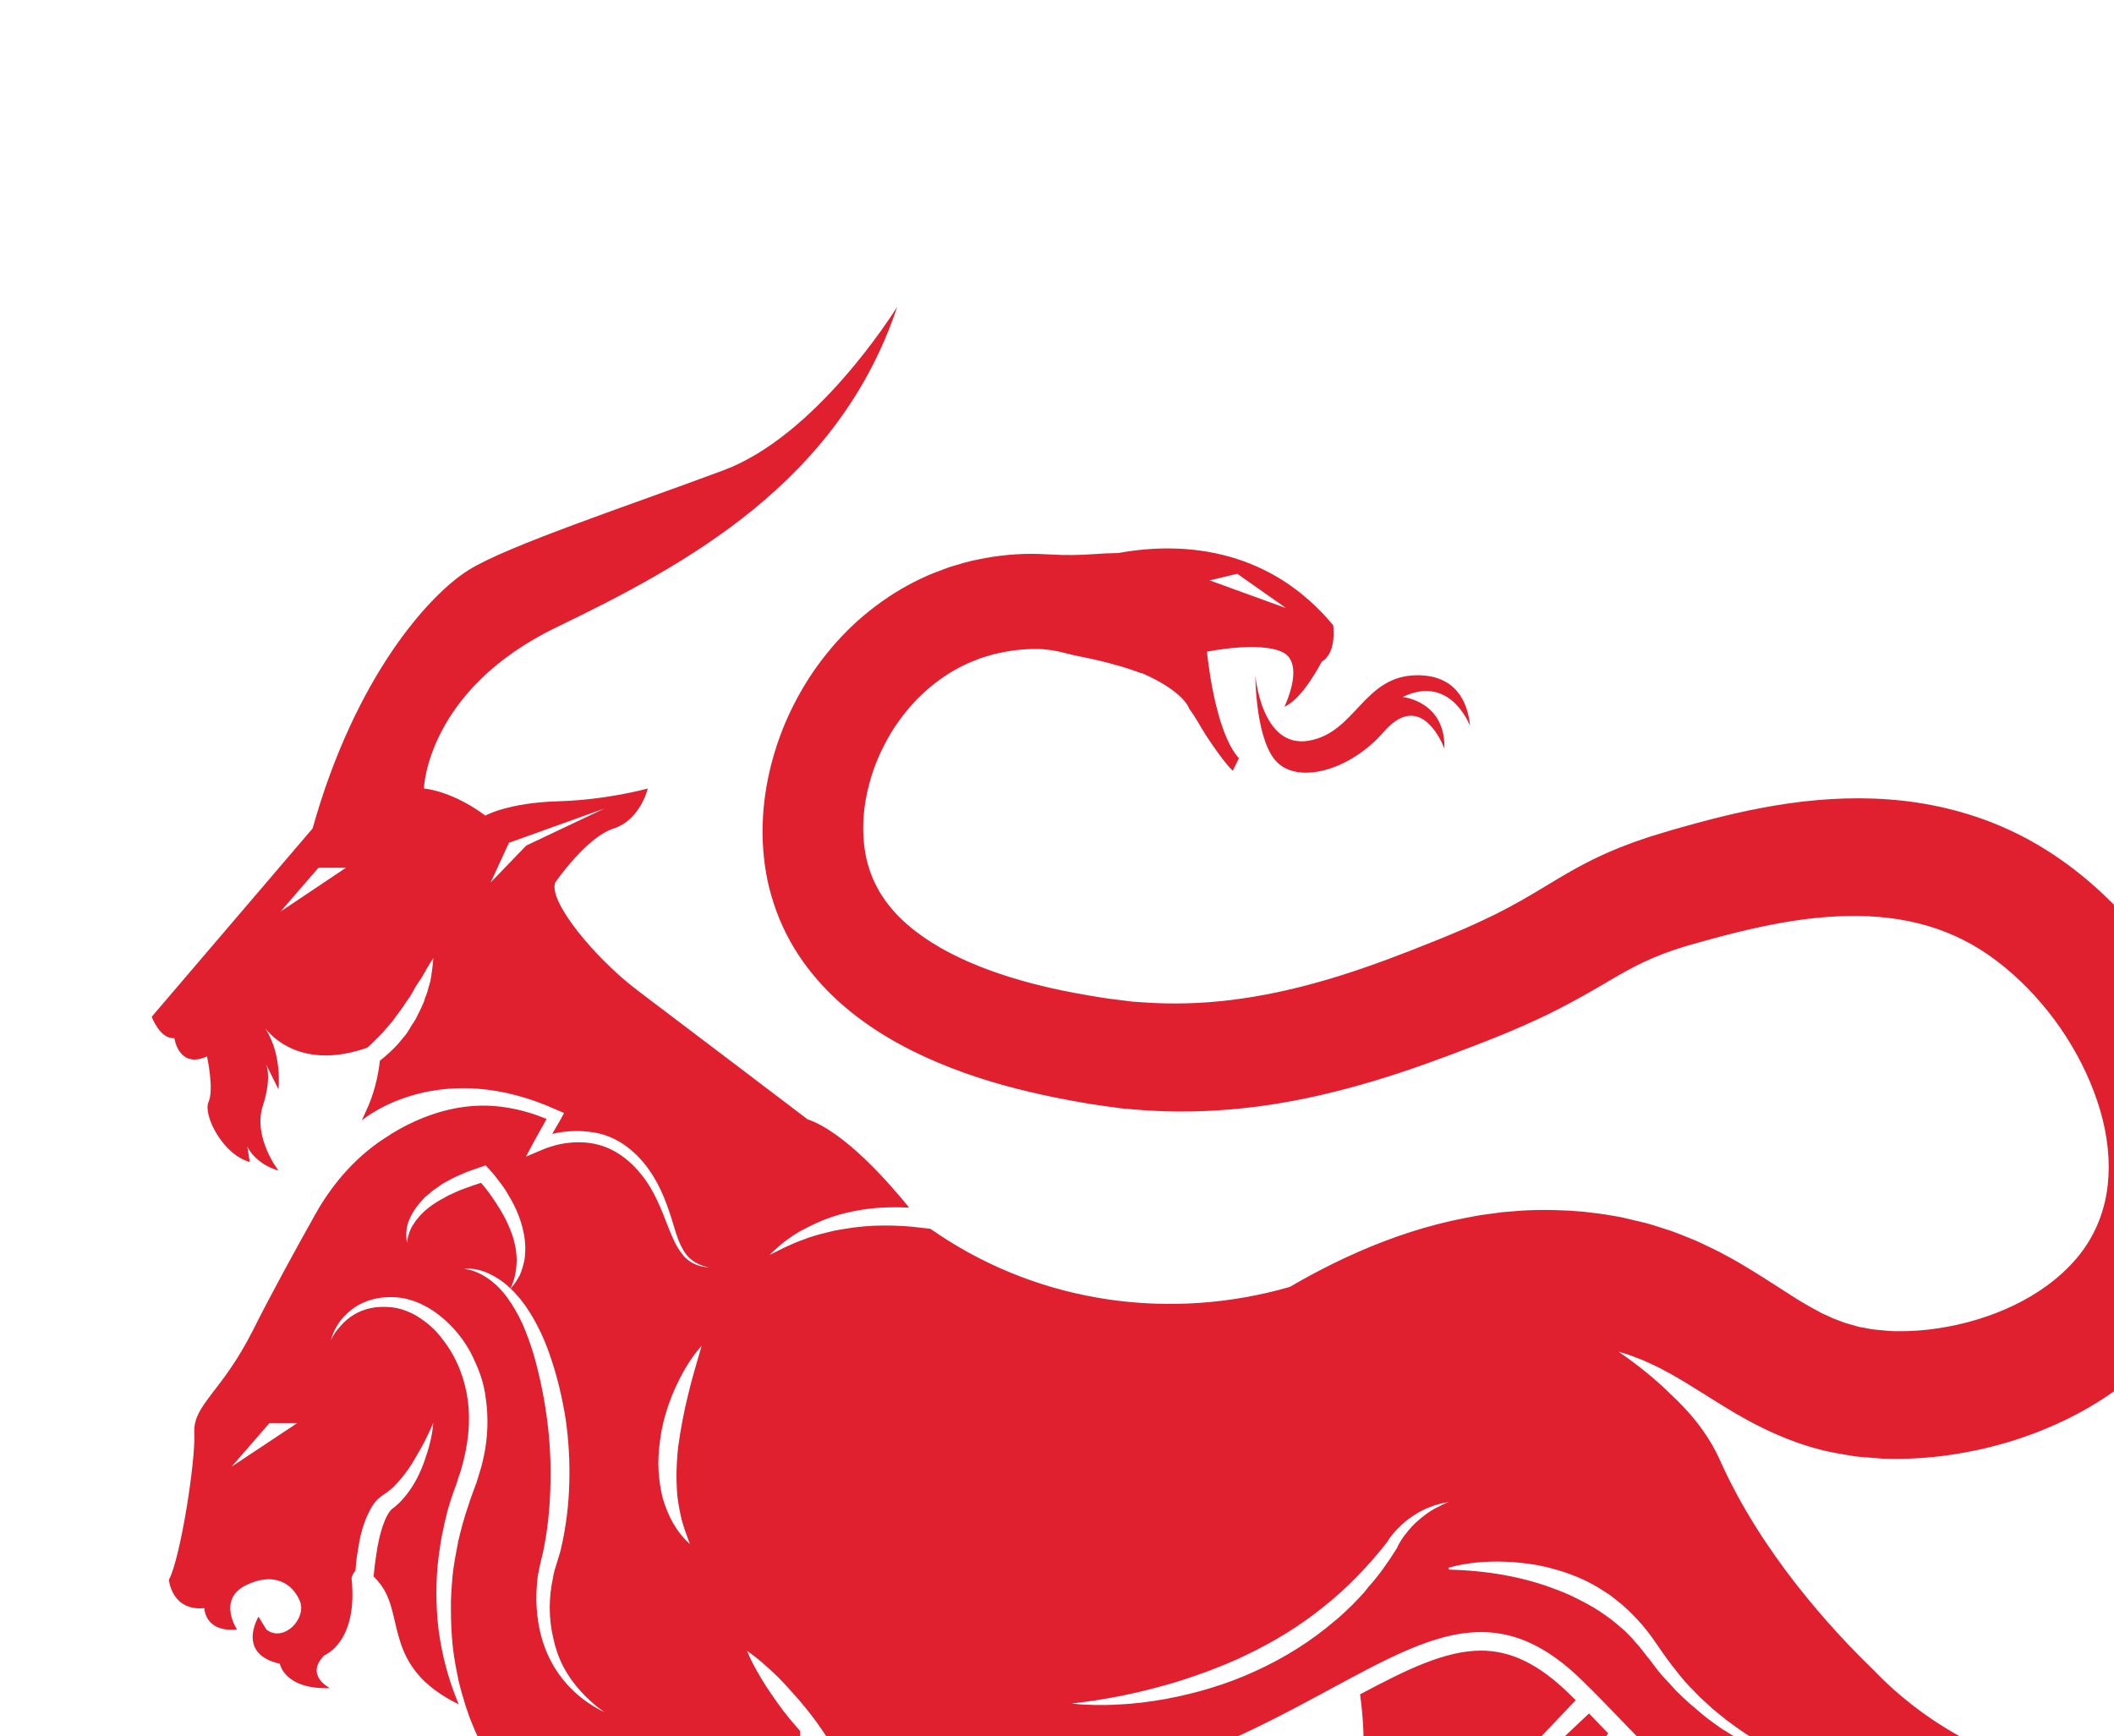
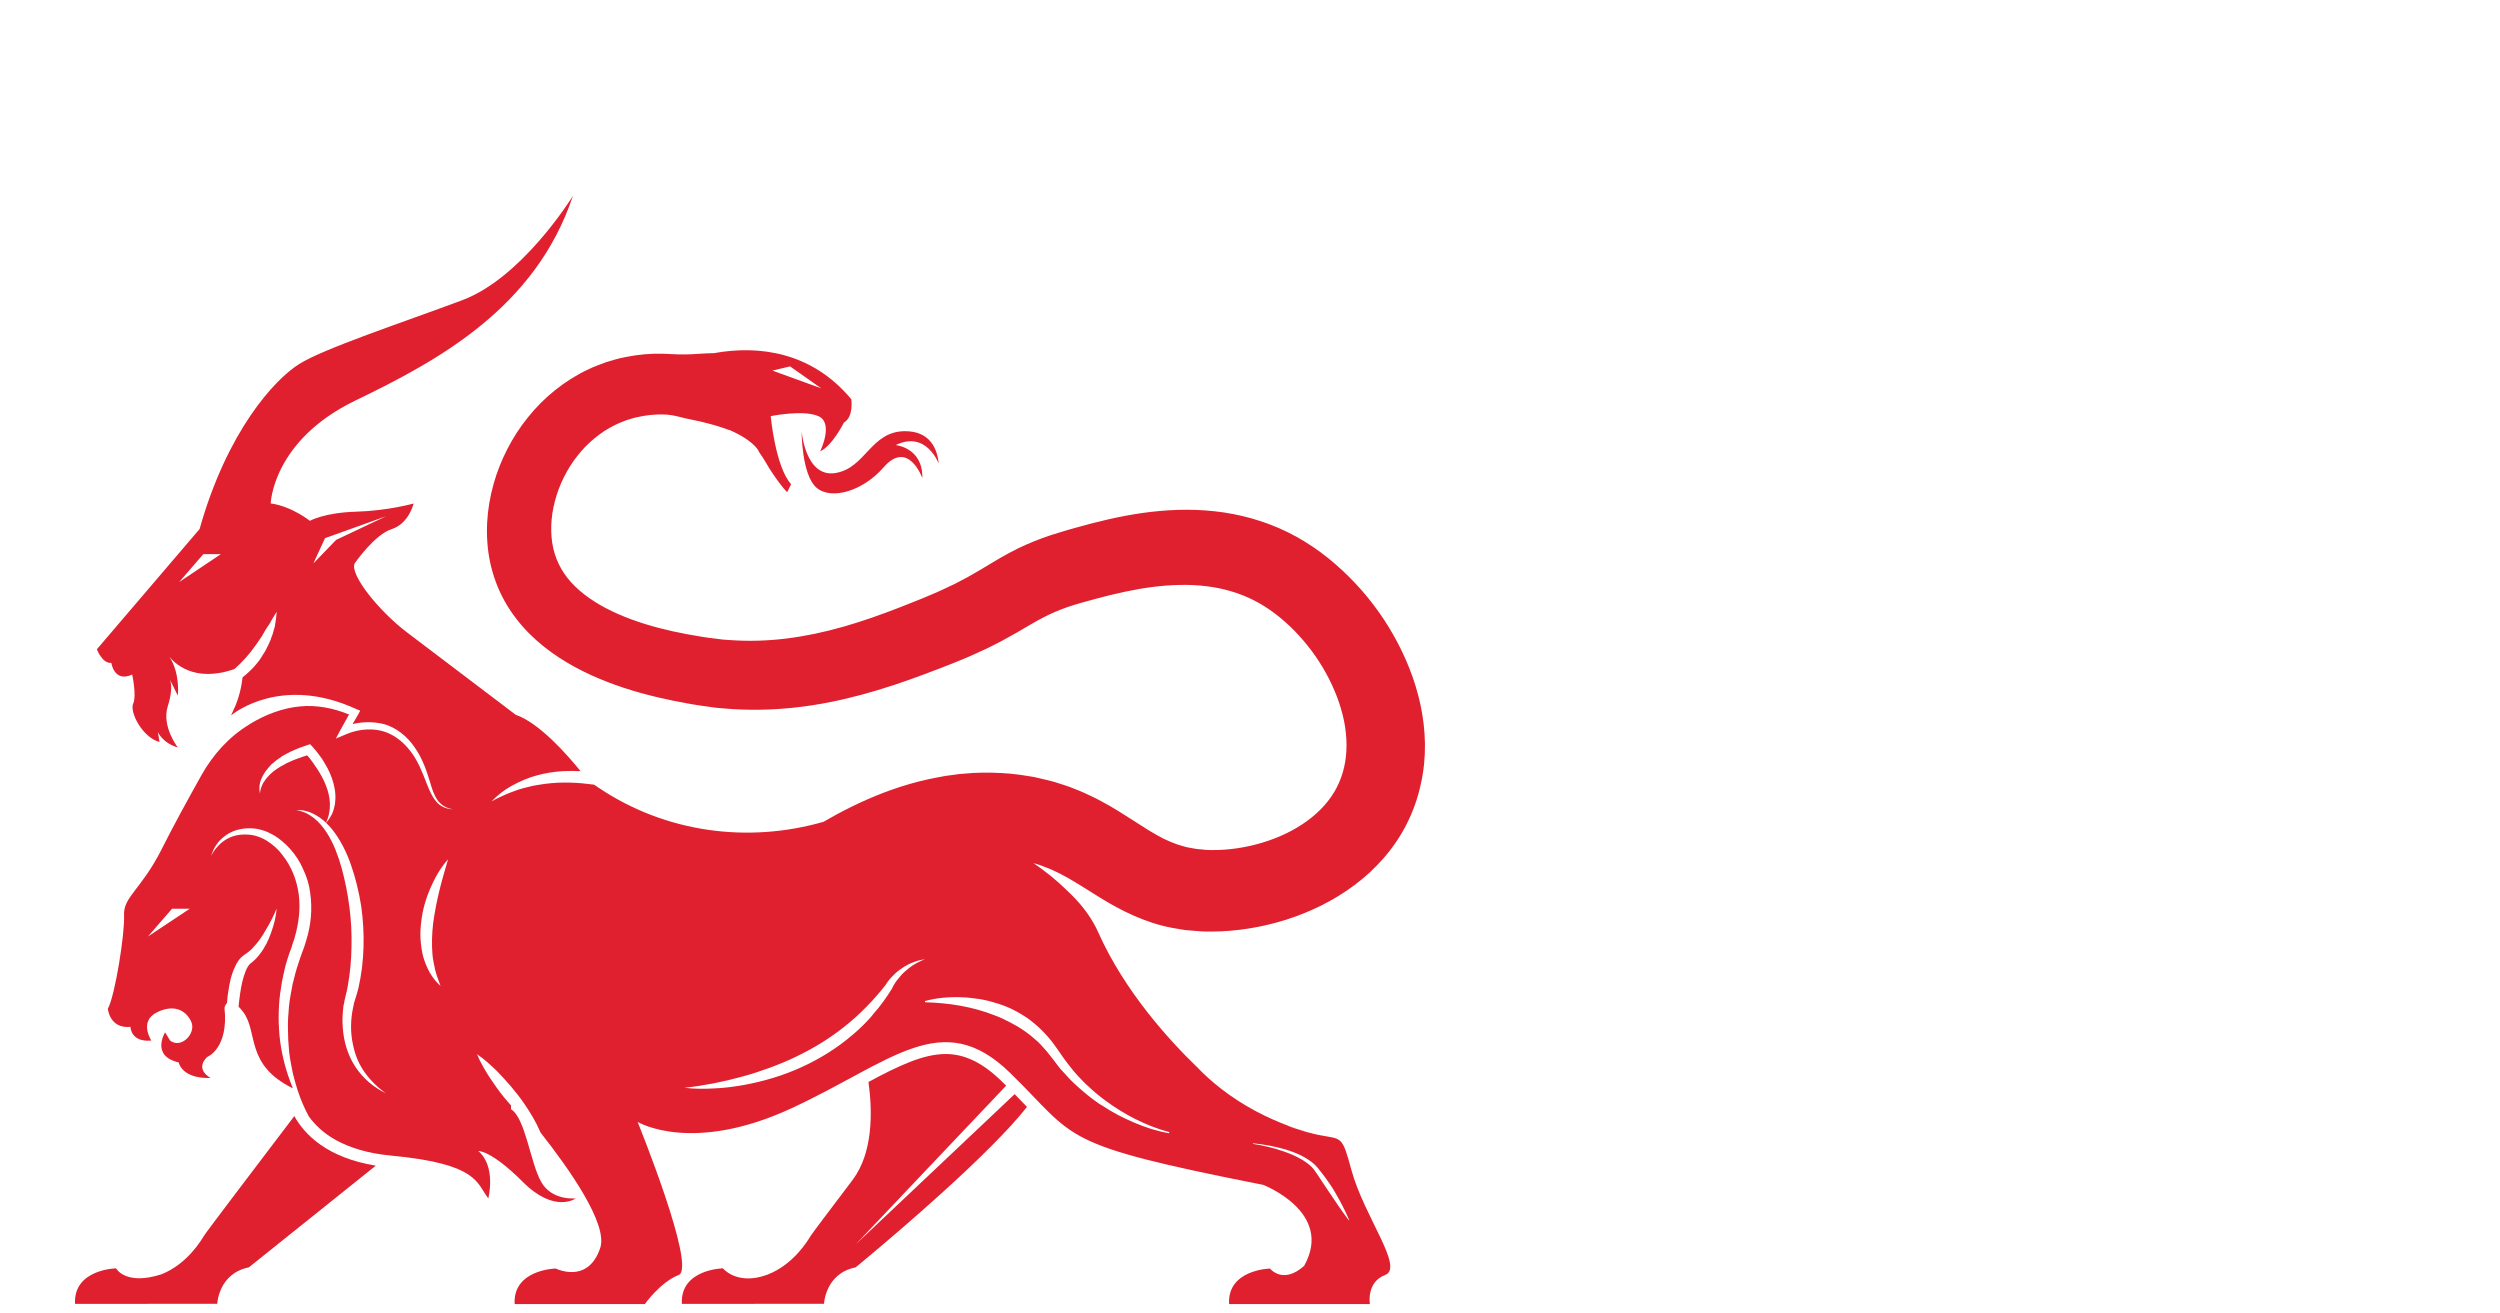
- <svg xmlns="http://www.w3.org/2000/svg" version="1.1" id="Isolation_Mode">
+ <svg xmlns="http://www.w3.org/2000/svg" version="1.1" id="Isolation_Mode" x="0px" y="0px" viewBox="0 0 1200 630" style="enable-background:new 0 0 1200 630;" xml:space="preserve">
  <style type="text/css">
	.st0{fill:#E01F2F;}
</style>
  <g>
    <path class="st0" d="M631.71,544.4c-2.42-0.54-7.34-1.83-13.64-4.16c0.33,0.12,0.65,0.26,0.97,0.39   C624.37,542.61,628.45,543.68,631.71,544.4z" />
    <path class="st0" d="M633.4,544.75L633.4,544.75c-0.53-0.11-1.11-0.23-1.69-0.35C632.8,544.65,633.4,544.75,633.4,544.75z" />
    <path class="st0" d="M141.27,535.72C123.48,559.12,99,591.36,97.89,593.2c-1.18,1.97-7.99,13.54-20.39,18.46   c-17.32,5.6-21.78-2.86-21.78-2.86s-20.56,0.4-19.7,17.05h34.95v-0.02h33.31c0,0,0.58-14.58,15.16-17.49l60.92-48.82   C156.9,555.69,146.15,544.52,141.27,535.72z" />
    <g>
      <path class="st0" d="M487.03,525.19l-76.29,72.09l72.21-76.16c-0.7-0.7-1.42-1.4-2.16-2.12c-9.15-8.9-17.68-13.07-26.83-13.07    c-10.91,0-22.71,5.71-37.09,13.4c2.02,14.66,2.11,33.84-7.43,46.78c-0.07,0.09-0.14,0.19-0.21,0.28    c-10.71,14.14-19.46,25.74-20.11,26.82c-1.19,1.98-8.11,13.75-20.72,18.61c-0.46,0.18-0.9,0.3-1.33,0.44    c-0.51,0.18-1.04,0.33-1.58,0.49c-0.7,0.19-1.4,0.37-2.07,0.49c-0.02,0-0.02,0-0.04,0c-11.13,2.07-16.38-4.44-16.38-4.44    s-20.56,0.4-19.7,17.05h34.95v-0.02h33.28c0,0,0.58-14.58,15.16-17.49c0,0,0,0,0.02-0.02c0.05-0.05,0.25-0.19,0.54-0.44l0.44-0.35    c6.99-5.78,49.59-41.09,73.3-66.94c3-3.27,5.69-6.39,7.96-9.27c-0.25-0.25-0.49-0.51-0.74-0.76    C490.59,528.89,488.89,527.1,487.03,525.19z" />
      <path class="st0" d="M384.77,207c0,0-0.02,20.99,7.18,27.11c7.2,6.15,22.41,1.46,32.15-9.76c11.84-13.64,18.61,5.09,18.61,5.09    c0.37-14.56-12.78-15.8-12.78-15.8c14.72-7.18,20.65,8.89,20.65,8.89c-0.67-7.2-4.21-15.58-16.17-15.56    c-16.51,0.04-18.79,17.6-33.3,20.07C386.6,229.51,384.77,207,384.77,207z" />
      <path class="st0" d="M681.85,338.39c-2.6-12.08-7.18-23.27-13-33.56c-5.83-10.29-13.01-19.69-21.41-28.04    c-8.38-8.34-18.05-15.77-29.27-21.3c-11.13-5.51-23.25-8.78-35.14-10.08c-11.92-1.3-23.62-0.74-34.79,0.84    c-11.15,1.6-21.88,4.23-31.96,7.08c-2.55,0.72-4.85,1.35-7.64,2.23c-1.35,0.42-2.67,0.79-4.04,1.26l-4.07,1.4    c-5.44,1.98-11.05,4.44-16.19,7.24c-1.32,0.68-2.53,1.39-3.76,2.09c-1.25,0.7-2.37,1.39-3.53,2.07l-6.46,3.88    c-4.11,2.46-8.08,4.64-12.19,6.71c-4.16,2.02-8.38,4-12.78,5.81l-3.28,1.37l-3.49,1.4l-6.92,2.74    c-9.15,3.56-18.16,6.76-27.22,9.32c-9.04,2.58-18.12,4.51-27.2,5.64c-9.08,1.12-18.14,1.4-27.13,0.74    c-1.12-0.09-2.25-0.14-3.37-0.23l-3.34-0.42l-3.35-0.42c-0.53-0.05-1.18-0.18-1.79-0.26l-1.81-0.28    c-4.78-0.77-9.4-1.62-13.96-2.63c-9.11-2.02-17.91-4.69-25.94-8.2c-8.03-3.51-15.24-7.92-20.67-13.21    c-5.46-5.3-8.94-11.31-10.55-18.25c-1.6-7.01-1.3-15.05,0.76-22.79c1-3.88,2.42-7.69,4.23-11.31c1.79-3.64,3.93-7.09,6.43-10.24    c2.48-3.18,5.25-6.08,8.31-8.57c3.04-2.51,6.32-4.69,9.82-6.39c1.72-0.91,3.58-1.51,5.36-2.28c1.86-0.53,3.69-1.23,5.62-1.56    c3.81-0.86,7.76-1.32,11.82-1.26c0.02,0,0.04,0,0.05,0c2.83,0.02,5.62,0.49,8.34,1.21c1.46,0.39,2.97,0.74,4.5,1.04    c3.93,0.77,7.39,1.58,10.47,2.44c0.23,0.09,0.46,0.18,0.68,0.26l0.04-0.07c3,0.84,5.62,1.72,7.87,2.58v-0.11    c0.86,0.37,1.69,0.76,2.46,1.12c0.02,0,0.02,0,0.04,0.02c10.78,5.22,12.05,9.69,12.05,9.69c0.04,0.09,0.09,0.12,0.12,0.21    c2.05,2.79,3.48,5.57,4.95,7.88c5.87,8.99,8.34,11.03,8.34,11.03l1.86-3.83c-7.55-8.34-9.78-32.65-9.78-32.65    s15.95-3.3,23.13,0.12c6.95,3.35,0.95,16.12,0.6,16.74c5.65-2.35,11.43-13.79,11.43-13.79c4.74-2.69,3.53-11.17,3.53-11.17    c-18.95-22.83-44.53-26.03-65.87-22.14c-2.48,0.04-4.92,0.14-7.34,0.33c-4.5,0.33-9.01,0.4-13.5,0.11    c-1.18-0.07-2.35-0.12-3.53-0.16c-6.09-0.18-12.29,0.39-18.37,1.65c-3.07,0.54-6.04,1.51-9.04,2.39    c-2.92,1.11-5.88,2.12-8.68,3.51c-5.65,2.65-10.94,6.02-15.77,9.87c-4.85,3.85-9.2,8.24-13.03,13c-3.86,4.74-7.18,9.89-9.96,15.3    c-2.79,5.41-5.04,11.1-6.67,17c-3.28,11.78-4.27,24.53-1.62,37.37c1.39,6.41,3.69,12.78,6.92,18.56    c3.21,5.8,7.27,11.01,11.73,15.51c4.48,4.51,9.34,8.34,14.36,11.63c5.02,3.28,10.2,6.06,15.44,8.45    c10.47,4.78,21.13,8.1,31.77,10.62c5.3,1.26,10.64,2.32,15.86,3.23l1.93,0.33c0.65,0.11,1.23,0.23,1.97,0.32l4.18,0.6l4.2,0.58    c1.4,0.14,2.81,0.25,4.21,0.37c11.22,0.97,22.5,0.76,33.56-0.44c22.14-2.37,43.22-8.82,62.78-16.17l7.25-2.76l3.58-1.39l3.74-1.49    c4.99-1.97,9.99-4.21,14.96-6.55c4.95-2.41,9.9-5.06,14.54-7.74c4.65-2.69,8.78-5.22,12.57-7.16c3.79-1.98,7.52-3.55,11.61-4.99    l3.13-1.02c1.04-0.35,2.16-0.63,3.23-0.95c2.05-0.61,4.65-1.3,6.97-1.93c9.45-2.55,18.49-4.58,27.41-5.74    c8.9-1.12,17.61-1.39,25.83-0.39c8.22,1,15.93,3.25,22.93,6.81c6.94,3.51,13.54,8.6,19.44,14.61    c5.88,6.01,11.06,12.92,15.12,20.32c4.07,7.38,7.09,15.21,8.68,22.99c1.55,7.76,1.6,15.38,0.02,22.23    c-1.6,6.85-4.71,12.98-9.52,18.32c-4.74,5.36-11.08,9.92-18.28,13.4c-7.2,3.48-15.26,5.9-23.39,7.11    c-4.06,0.61-8.15,0.91-12.12,0.88c-1,0.02-1.97-0.05-2.95-0.09l-2.81-0.28c-1.91-0.07-3.65-0.51-5.44-0.81    c-0.91-0.11-1.74-0.4-2.6-0.65c-0.86-0.26-1.72-0.44-2.58-0.74c-1.69-0.68-3.39-1.18-5.11-2.05l-1.3-0.58l-0.65-0.3l-0.67-0.37    l-2.67-1.44c-0.9-0.49-1.86-1.11-2.79-1.63l-1.4-0.84l-1.49-0.95c-3.86-2.42-8.29-5.37-13.01-8.25l-3.65-2.18    c-1.21-0.72-2.56-1.42-3.85-2.12c-2.55-1.44-5.36-2.72-8.1-4.02c-0.68-0.33-1.39-0.63-2.11-0.91l-2.14-0.86    c-1.44-0.56-2.86-1.18-4.32-1.67l-4.43-1.42c-1.48-0.47-2.95-0.95-4.46-1.26l-4.48-1.07c-0.76-0.18-1.49-0.35-2.25-0.51    l-2.27-0.39c-3-0.56-6.04-0.9-9.06-1.25c-6.08-0.54-12.15-0.67-18.18-0.37c-1.49,0.09-2.99,0.25-4.48,0.35l-2.25,0.19l-2.21,0.3    l-4.43,0.6l-4.36,0.81c-11.61,2.21-22.62,5.88-32.96,10.41c-5.18,2.25-10.19,4.76-15.08,7.39c-2,1.12-4.02,2.23-6.01,3.39    c-36.46,10.5-75.81,5.09-107.56-16.07c-0.84-0.56-1.72-1.16-2.6-1.76c-1.09-0.09-2.04-0.25-3.14-0.35    c-3.74-0.49-7.38-0.65-11.06-0.65c-4.23,0-8.38,0.4-12.42,1.09l-2.9,0.51l-2.99,0.74c-0.95,0.19-1.84,0.49-2.84,0.76    c-0.95,0.35-1.93,0.54-2.79,0.95c-3.85,1.3-7.48,3.09-11.12,4.99c2.9-2.95,6.18-5.55,9.87-7.57c3.74-2,7.64-3.76,11.71-4.85    c4.11-1.14,8.39-1.84,12.57-2.09c2.9-0.16,5.69-0.16,8.62,0c-6.22-7.73-19.79-23.18-31.14-27.08c0,0-39.74-30.17-52.4-39.72    c-12.71-9.68-27.17-27.13-24.94-32.86c0,0,9.57-13.96,17.89-16.54c8.27-2.7,10.47-12.28,10.47-12.28s-12.28,3.49-27.57,3.93    s-22.23,4.39-22.23,4.39s-8.78-7.04-18.81-8.34c0,0,0.84-30.15,40.64-49.4c39.78-19.18,86.49-44.5,104.42-98.2    c-1.49,2.35-24.97,39.6-53.28,50.1c-29.26,10.92-66.43,23.18-78.2,30.64c-11.85,7.43-34.56,32.35-47.7,79.13l-49.31,57.72    c0,0,2.58,6.97,6.94,6.53c0,0,1.3,9.57,10.01,5.62c0,0,2.23,10.08,0.46,14.01c-1.76,3.95,4.43,16.16,12.66,18.35l-0.79-4.79    c0,0,2.16,5.23,9.57,7.43c0,0-7.83-10.06-4.85-19.69c2.56-7.92,1.53-11.77,1.05-12.91l3.79,7.67c0,0,1.28-10.47-4.04-18.68    c1.93,2.49,11.36,12.92,31.26,5.94c1.79-1.62,3.49-3.28,5.04-4.99l2.18-2.53c0.76-0.81,1.32-1.76,2-2.65    c1.39-1.7,2.49-3.58,3.83-5.43c0.6-0.95,1.16-1.93,1.7-2.95c0.6-0.95,1.19-1.93,1.9-2.88c1.11-2,2.25-3.99,3.6-6.04    c-0.16,2.39-0.49,4.74-0.9,7.08c-0.39,1.19-0.65,2.35-0.98,3.49l-0.65,1.69c-0.21,0.61-0.3,1.16-0.6,1.7    c-0.49,1.09-0.98,2.23-1.55,3.28c-0.49,1.14-1.09,2.12-1.84,3.2c-0.6,0.98-1.23,2.09-1.93,3.04l-2.35,2.83    c-1.69,1.84-3.58,3.6-5.57,5.15c-0.46,4.23-1.7,10.22-4.39,15.73c-0.39,0.91-0.79,1.76-1.14,2.55c1.19-1,24.15-19.55,60.08-3.06    l1.9,0.79l-0.98,1.84l-2.65,4.58c4.79-1.14,9.68-1.19,14.47-0.11c6.41,1.55,11.77,6.09,15.3,11.27c3.69,5.2,5.74,11.22,7.48,17    c0.84,2.9,1.79,5.83,3.42,8.24c1.65,2.44,4.39,4.04,7.48,4.5c-3.09-0.05-6.23-1.35-8.18-3.9c-2.05-2.49-3.2-5.43-4.34-8.24    c-2.2-5.72-4.39-11.41-8.1-16.03c-3.58-4.6-8.38-8.24-13.91-9.54c-5.53-1.3-11.66-0.49-16.74,1.7l-4.95,2.09l2.55-4.74l3.79-6.83    c-7.43-3.04-15.4-4.64-23.32-3.9c-8.62,0.76-16.95,3.99-24.43,8.57c-0.05,0.05-0.11,0.09-0.16,0.16    c-9.71,5.83-17.4,14.45-22.93,24.32c-6.08,10.82-13.91,25.13-19.14,35.6c-9.68,19.19-18.35,22.74-18,31.45    c0.46,8.73-4.34,38.88-7.78,45.03c0,0,0.79,9.68,10.87,8.71c0,0,0,7.48,10.01,6.57c0,0-6.13-9.17,2.69-13.56    c8.78-4.34,14.4-0.39,16.56,4.79c2.2,5.27-4.79,12.85-10.22,8.82l-2.44-3.99c0,0-6.97,11.36,6.53,14.42c0,0,1.35,7.92,15.35,7.48    c0,0-7.87-3.93-1.69-10.08c0,0,10.41-3.93,8.32-23.62c0,0,0.25-1.4,1.19-2.25c0.14-1.88,0.32-3.78,0.65-5.62    c0.6-3.99,1.33-7.88,3.23-11.82c0.86-1.93,2.05-3.99,4.25-5.57l0.65-0.46l0.54-0.35c0.3-0.25,0.65-0.46,1.04-0.79    c0.56-0.49,1.35-1.05,1.84-1.69c2.49-2.55,4.69-5.58,6.48-8.87c1.98-3.2,3.69-6.69,5.18-10.19c-0.3,3.9-1.28,7.64-2.6,11.38    c-1.28,3.74-3.04,7.38-5.62,10.66c-0.65,0.84-1.35,1.63-2.11,2.39c-0.39,0.39-0.79,0.68-1.23,1.11l-0.6,0.49l-0.35,0.25    l-0.19,0.16c-0.81,0.74-1.62,2.12-2.25,3.74c-1.25,3.14-2.05,6.78-2.55,10.41c-0.35,2.2-0.6,4.34-0.79,6.48    c0.76,0.7,1.49,1.6,2.35,2.74c7.13,9.78,0.79,25.18,23.72,36.46c-0.84-2.09-1.69-4.28-2.42-6.48c-2.3-7.08-3.85-14.56-4.23-22.02    c-0.26-3.79-0.21-7.57,0-11.38c0.19-3.74,0.79-7.48,1.39-11.22c0.44-1.84,0.74-3.74,1.19-5.53l0.68-2.79l0.81-2.69    c0.54-1.79,1.19-3.6,1.88-5.37l0.79-2.55c0.37-0.79,0.56-1.6,0.81-2.49c1.93-6.73,2.83-13.77,1.9-20.63    c-0.9-6.78-3.49-13.4-7.78-18.79c-0.98-1.35-2.14-2.65-3.42-3.79c-1.25-1.14-2.65-2.16-4.09-3.09c-1.46-0.9-2.99-1.6-4.64-2.14    c-1.55-0.51-3.2-0.79-4.9-0.84c-3.55-0.16-6.94,0.49-10.03,2.35c-1.49,0.9-2.9,2.04-4.04,3.39c-1.25,1.3-2.35,2.84-3.06,4.48    c0.91-3.53,3.06-6.88,6.2-9.27c2.93-2.42,6.92-3.74,10.85-3.93c1.95-0.09,3.93,0,5.9,0.46c1.93,0.46,3.88,1.11,5.62,2.09    c1.76,0.84,3.44,2,4.93,3.2c1.55,1.23,2.99,2.6,4.28,4.04c2.65,2.95,4.83,6.29,6.34,9.87c1.69,3.58,2.9,7.38,3.34,11.26    c1.14,7.78,0.39,15.66-1.95,23.04c-0.25,0.9-0.54,1.83-0.84,2.74l-0.98,2.65c-0.61,1.7-1.25,3.39-1.76,5.09    c-1.16,3.39-2.09,6.88-2.9,10.38c-0.65,3.49-1.39,7.02-1.74,10.62c-0.3,3.53-0.6,7.18-0.49,10.76c0,3.6,0.19,7.18,0.54,10.76    c0.39,3.6,1.09,7.13,1.83,10.71c0.65,2.79,1.51,5.57,2.35,8.32c0,0.05,0.05,0.05,0.05,0.05s0,0.05,0.05,0.16    c1.33,4.13,3.09,8.11,5.13,11.98c2.79,3.88,6.94,8.08,13.26,11.56c6.34,3.42,14.82,6.27,26.18,7.32    c41.97,3.93,41.06,13.12,46.77,20.55c0,0,3.93-15.26-4.79-22.74c0,0,6.08-0.46,21.39,14.86c15.3,15.31,25.41,7.88,25.41,7.88    s-11.45,1.3-16.6-7.88c-5.27-9.17-7.52-30.56-14.51-34.93v-1.79c-1.09-1.25-2.2-2.55-3.35-3.9c-2.55-3.14-4.83-6.43-7.13-9.87    c-2.12-3.39-4.23-6.92-5.83-10.85c3.49,2.39,6.53,5.2,9.48,8.01c2.35,2.41,4.53,4.85,6.73,7.38c2.2,2.6,4.28,5.23,6.23,8.04    c3.14,4.53,5.9,9.11,8.13,14.36h0.05c13.72,17.44,32.15,43.62,28.57,55.07c-1.55,4.74-3.79,7.64-6.18,9.38    c-6.78,4.88-15.26,0.65-15.26,0.65s-20.58,0.44-19.69,17.05h62.5c0,0,7.43-10.52,16.26-13.96c8.62-3.51-19.37-72.54-19.74-73.48    c0.67,0.39,26.39,15.45,73.86-6.53c48.12-22.28,72.19-48.89,104.89-17.03c32.75,31.91,21.83,34.09,121.54,53.79    c0,0,34.1,13.12,19.65,38.88c0,0,0.11,0.44,0,1.09v-1.09c-10.22,9.15-16.4,1.3-16.4,1.3s-20.55,0.44-19.63,17.05h67.59    c0,0-1.84-10.52,7.32-13.96c9.24-3.53-10.06-27.97-16.16-50.29c-4.58-16.89-4.53-14.75-15.35-16.86c0,0-0.02,0-0.04-0.02    c-0.02,0-0.04-0.02-0.07-0.04c-0.05,0-0.16,0-0.25-0.05h-0.25c-0.25-0.05-0.6-0.16-1.09-0.25h-0.05c-0.21-0.05-0.4-0.09-0.61-0.16    c-0.11-0.02-0.19-0.05-0.3-0.07s-0.23-0.05-0.35-0.07c-0.05,0-0.11,0-0.19-0.05c-0.11,0-0.21-0.05-0.25-0.05    c-0.05-0.04-0.09-0.04-0.16-0.05c-0.02,0-0.04-0.02-0.05-0.02s-0.04-0.02-0.04-0.02c-0.04-0.02-0.04-0.02-0.07-0.04    c-0.05,0-0.09-0.05-0.19-0.05h-0.11c-0.09-0.05-0.19-0.05-0.3-0.05c-0.7-0.21-1.55-0.4-2.41-0.65c-0.09,0-0.16-0.05-0.25-0.05    c-0.11,0-0.16-0.05-0.25-0.09c-0.26-0.09-0.53-0.18-0.81-0.26c-0.19-0.05-0.39-0.11-0.56-0.18c-0.18-0.07-0.37-0.11-0.54-0.18    c-0.18-0.05-0.37-0.11-0.54-0.18c-0.3-0.11-0.6-0.19-0.91-0.26c-1.14-0.4-2.46-0.79-3.74-1.3c-0.16-0.11-0.33-0.16-0.49-0.25    c0-0.02-0.02-0.02-0.02-0.02h-0.02c-0.11-0.04-0.18-0.05-0.23-0.09c-0.04-0.02-0.07-0.04-0.11-0.05c0,0,0,0-0.02-0.02    s-0.05-0.04-0.09-0.05c-8.9-3.34-20.58-8.85-31.89-17.65c0,0-0.04-0.04-0.11-0.09c-3.9-3.04-7.76-6.44-11.43-10.29    c-0.04-0.04-0.07-0.07-0.11-0.11c-13.26-12.8-34.72-36.3-47.31-64.59c-0.35-0.79-0.74-1.58-1.12-2.35c0-0.02-0.02-0.02-0.02-0.02    c-3.25-6.37-7.92-12.15-13.49-17.37c-0.3-0.28-0.6-0.56-0.9-0.83c0.02,0,0.04,0.02,0.05,0.02c-4.79-4.69-10.1-8.9-15.61-12.66    l2.81,0.84c0.93,0.3,1.84,0.7,2.77,1.05l1.39,0.53c0.46,0.16,0.93,0.35,1.39,0.58c1.83,0.88,3.67,1.63,5.53,2.69    c0.93,0.51,1.84,0.95,2.81,1.51l2.88,1.69c0.95,0.53,2,1.21,2.99,1.83l3.09,1.91l3.21,2.02l3.44,2.12    c9.15,5.71,21.35,11.94,34.28,14.31l4.81,0.83c1.62,0.32,3.18,0.35,4.78,0.51l4.76,0.37c1.56,0.04,3.13,0.11,4.65,0.07    c6.16-0.02,12.2-0.56,18.16-1.53c11.87-1.93,23.43-5.51,34.4-10.98c5.5-2.72,10.82-5.97,15.89-9.75    c5.08-3.76,9.85-8.15,14.14-13.1c4.3-4.93,8.08-10.5,11.08-16.47c3-5.99,5.25-12.35,6.64-18.83    C684.92,363.52,684.41,350.44,681.85,338.39z M379.22,175.86l15,10.55l-23.46-8.52L379.22,175.86z M85.99,279.4l11.61-13.42h8.43    L85.99,279.4z M150.4,270.47l5.6-12.15l29.31-10.52l-23.99,11.36L150.4,270.47z M70.99,449.54l11.61-13.36h8.52L70.99,449.54z     M170.54,512c-3.69-5.58-5.64-12.36-6.04-19.11c-0.25-3.34-0.05-6.73,0.35-10.06c0.25-0.86,0.35-1.7,0.54-2.6    c0.19-1.05,0.4-1.6,0.56-2.44c0.44-1.49,0.68-2.99,0.98-4.53c1.14-6.18,1.69-12.52,1.79-18.81c0.32-12.61-1.39-25.32-4.64-37.48    c-0.84-3.09-1.84-6.04-2.99-8.92c-1.14-2.95-2.6-5.74-4.23-8.32c-1.7-2.65-3.69-5.08-6.13-7.02c-1.25-0.95-2.53-1.81-3.99-2.49    c-1.44-0.65-2.95-1.16-4.53-1.25c3.2-0.46,6.59,0.65,9.48,2.35c1.74,0.98,3.39,2.23,4.79,3.6c0.65-1.46,1.19-2.9,1.44-4.41    c0.35-1.53,0.44-3.09,0.44-4.64c-0.09-3.04-0.79-6.04-1.93-8.87c-1.09-2.84-2.6-5.58-4.34-8.18c-1.4-2.18-2.95-4.34-4.65-6.27    l-2.48,0.81c-1.25,0.46-2.55,0.95-3.83,1.39c-1.26,0.54-2.46,1.09-3.69,1.65l-1.7,0.98c-0.6,0.3-1.19,0.6-1.79,1    c-2.25,1.39-4.28,3.04-5.94,5.09c-0.51,0.54-0.84,1.09-1.16,1.63c-0.25,0.3-0.46,0.6-0.6,0.9c-0.09,0.3-0.35,0.6-0.44,0.91    c-0.54,1.23-0.9,2.53-1.05,3.99c-0.3-1.4-0.3-2.9-0.11-4.36c0.11-0.68,0.35-1.44,0.54-2.12c0.35-0.65,0.6-1.46,0.95-2.05    c0.74-1.39,1.55-2.53,2.6-3.74l1.44-1.63c0.61-0.49,1.16-0.95,1.76-1.46c0.54-0.54,1.19-0.93,1.74-1.33l1.84-1.3    c1.25-0.65,2.55-1.46,3.83-2.05c1.39-0.6,2.69-1.25,4.04-1.76l4.09-1.44l1.35-0.46l1,1.04c1.28,1.35,2.25,2.65,3.28,3.99    c1.05,1.35,2,2.74,2.79,4.2c1.79,2.88,3.2,6.02,4.13,9.41c0.4,1.6,0.79,3.28,0.9,5.04c0.16,1.74,0.05,3.49-0.16,5.18    c-0.35,1.69-0.79,3.34-1.49,4.88c-0.81,1.46-1.7,2.84-2.76,4c0.98,0.95,1.84,1.9,2.76,2.97c2.12,2.6,3.88,5.44,5.43,8.43    c1.55,2.95,2.84,6.09,3.88,9.17c2.2,6.29,3.69,12.71,4.76,19.25c0.95,6.53,1.33,13.15,1.14,19.79    c-0.16,6.62-0.98,13.29-2.46,19.79c-0.35,1.6-0.9,3.2-1.39,4.83c-0.19,0.76-0.54,1.69-0.68,2.2c-0.19,0.68-0.35,1.49-0.46,2.2    c-0.65,2.99-1,6.11-1,9.22c0,3.09,0.35,6.18,1.05,9.18c0.65,3.09,1.63,5.99,3.09,8.82c1.44,2.74,3.28,5.34,5.43,7.67    c2.11,2.34,4.53,4.5,7.18,6.32C179.46,522.03,174.23,517.67,170.54,512z M207.58,458.21c0.25,2.49,0.76,4.97,1.35,7.57    c0.65,2.48,1.6,4.93,2.53,7.48c-2.04-1.79-3.79-4.04-5.18-6.43c-1.35-2.44-2.41-5.02-3.2-7.81c-0.68-2.69-1.04-5.5-1.23-8.29    c-0.16-2.83,0-5.62,0.35-8.36c0.6-5.6,2.2-10.98,4.34-16c2.2-4.99,4.83-9.78,8.53-13.91c-1.49,5.18-3.04,10.26-4.25,15.4    c-1.23,5.04-2.18,10.12-2.9,15.21C207.32,448.1,207.18,453.17,207.58,458.21z M601.46,548.79c5.23,0.49,10.36,1.46,15.44,2.9    c2.49,0.76,4.99,1.65,7.34,2.79c2.39,1.19,4.69,2.6,6.73,4.43l1.46,1.55c0.39,0.49,0.74,0.98,1.19,1.49    c0.79,1.05,1.65,2.11,2.46,3.2c1.49,2.09,3.04,4.23,4.37,6.5c2.65,4.48,5.08,9.11,7.18,14l-0.19,0.11    c-3.2-4.2-6.09-8.53-8.97-12.82l-4.36-6.48c-0.65-1.09-1.39-2.14-2.12-3.25c-0.4-0.49-0.81-1.04-1.11-1.6l-1.14-1.35    c-1.84-1.74-3.9-3.23-6.13-4.37c-2.3-1.25-4.64-2.23-7.13-3.09c-4.83-1.74-9.87-2.93-15.07-3.74L601.46,548.79z M438.98,462.85    c-1.6,0.95-3.04,2.09-4.39,3.28c-1.35,1.14-2.6,2.55-3.69,3.99c-0.6,0.65-1.05,1.39-1.55,2.16c-0.46,0.76-0.9,1.55-1.19,2.23v0.05    l-0.16,0.21c-2.55,4.07-5.34,8.08-8.59,11.68c-1.39,1.93-3.18,3.64-4.88,5.43c-0.84,0.84-1.69,1.6-2.6,2.49    c-0.95,0.79-1.74,1.63-2.74,2.39c-7.39,6.34-15.72,11.52-24.53,15.51c-8.78,4.04-18.16,6.78-27.57,8.52    c-4.79,0.84-9.48,1.46-14.29,1.65c-2.46,0.16-4.85,0.19-7.24,0.16c-2.35-0.05-4.69-0.16-7.04-0.46    c9.41-1.05,18.65-2.84,27.61-5.34c4.55-1.19,8.92-2.69,13.36-4.28c4.28-1.6,8.62-3.34,12.77-5.39    c8.32-3.99,16.24-8.82,23.37-14.59c7.24-5.72,13.66-12.42,19.44-19.74c1.05-1.79,2.25-3.2,3.64-4.55    c1.35-1.44,2.95-2.69,4.58-3.74c1.65-1.09,3.34-1.98,5.15-2.63c1.79-0.76,3.74-1.16,5.57-1.51c-0.84,0.4-1.79,0.7-2.58,1.19    C440.67,461.95,439.77,462.35,438.98,462.85z M507.47,503.47l2.49,3.6c0.84,1.11,1.6,2.28,2.49,3.39l2.65,3.34l1.39,1.65    l1.39,1.49c1.02,1.05,2,2.05,2.99,3.09l3.09,2.84c1.09,1.05,2.2,1.9,3.28,2.79c1.09,0.9,2.2,1.79,3.39,2.63    c4.53,3.39,9.43,6.39,14.51,8.94c5.18,2.55,10.57,4.74,16.16,6.18l-0.16,0.54c-5.8-0.98-11.38-2.79-16.7-5.09    c-5.34-2.23-10.57-4.97-15.44-8.22c-1.32-0.68-2.49-1.63-3.71-2.49c-1.19-0.9-2.34-1.69-3.48-2.67l-3.35-2.84    c-1.09-0.93-2.2-1.98-3.28-2.99l-1.55-1.53l-1.49-1.65l-3.04-3.28c-0.95-1.14-1.81-2.28-2.69-3.49l-2.69-3.42l-1.3-1.65    l-1.39-1.55c-0.86-1.09-1.84-1.98-2.79-2.99c-2.05-1.83-4.18-3.64-6.43-5.18c-2.3-1.62-4.58-2.95-7.08-4.23    c-2.39-1.25-4.88-2.46-7.52-3.39c-10.27-4.04-21.58-5.9-33.12-6.2l-0.09-0.6c5.69-1.55,11.63-2.05,17.54-1.81    c2.93,0.11,5.99,0.46,8.87,0.91c2.99,0.49,5.94,1.3,8.82,2.2c1.4,0.46,2.79,0.98,4.2,1.55c1.39,0.6,2.79,1.23,4.14,1.98    c1.33,0.65,2.58,1.46,3.93,2.3c0.6,0.39,1.25,0.84,1.9,1.23c0.61,0.51,1.21,0.95,1.81,1.4C500.04,494,504.13,498.55,507.47,503.47    z" />
    </g>
  </g>
</svg>
